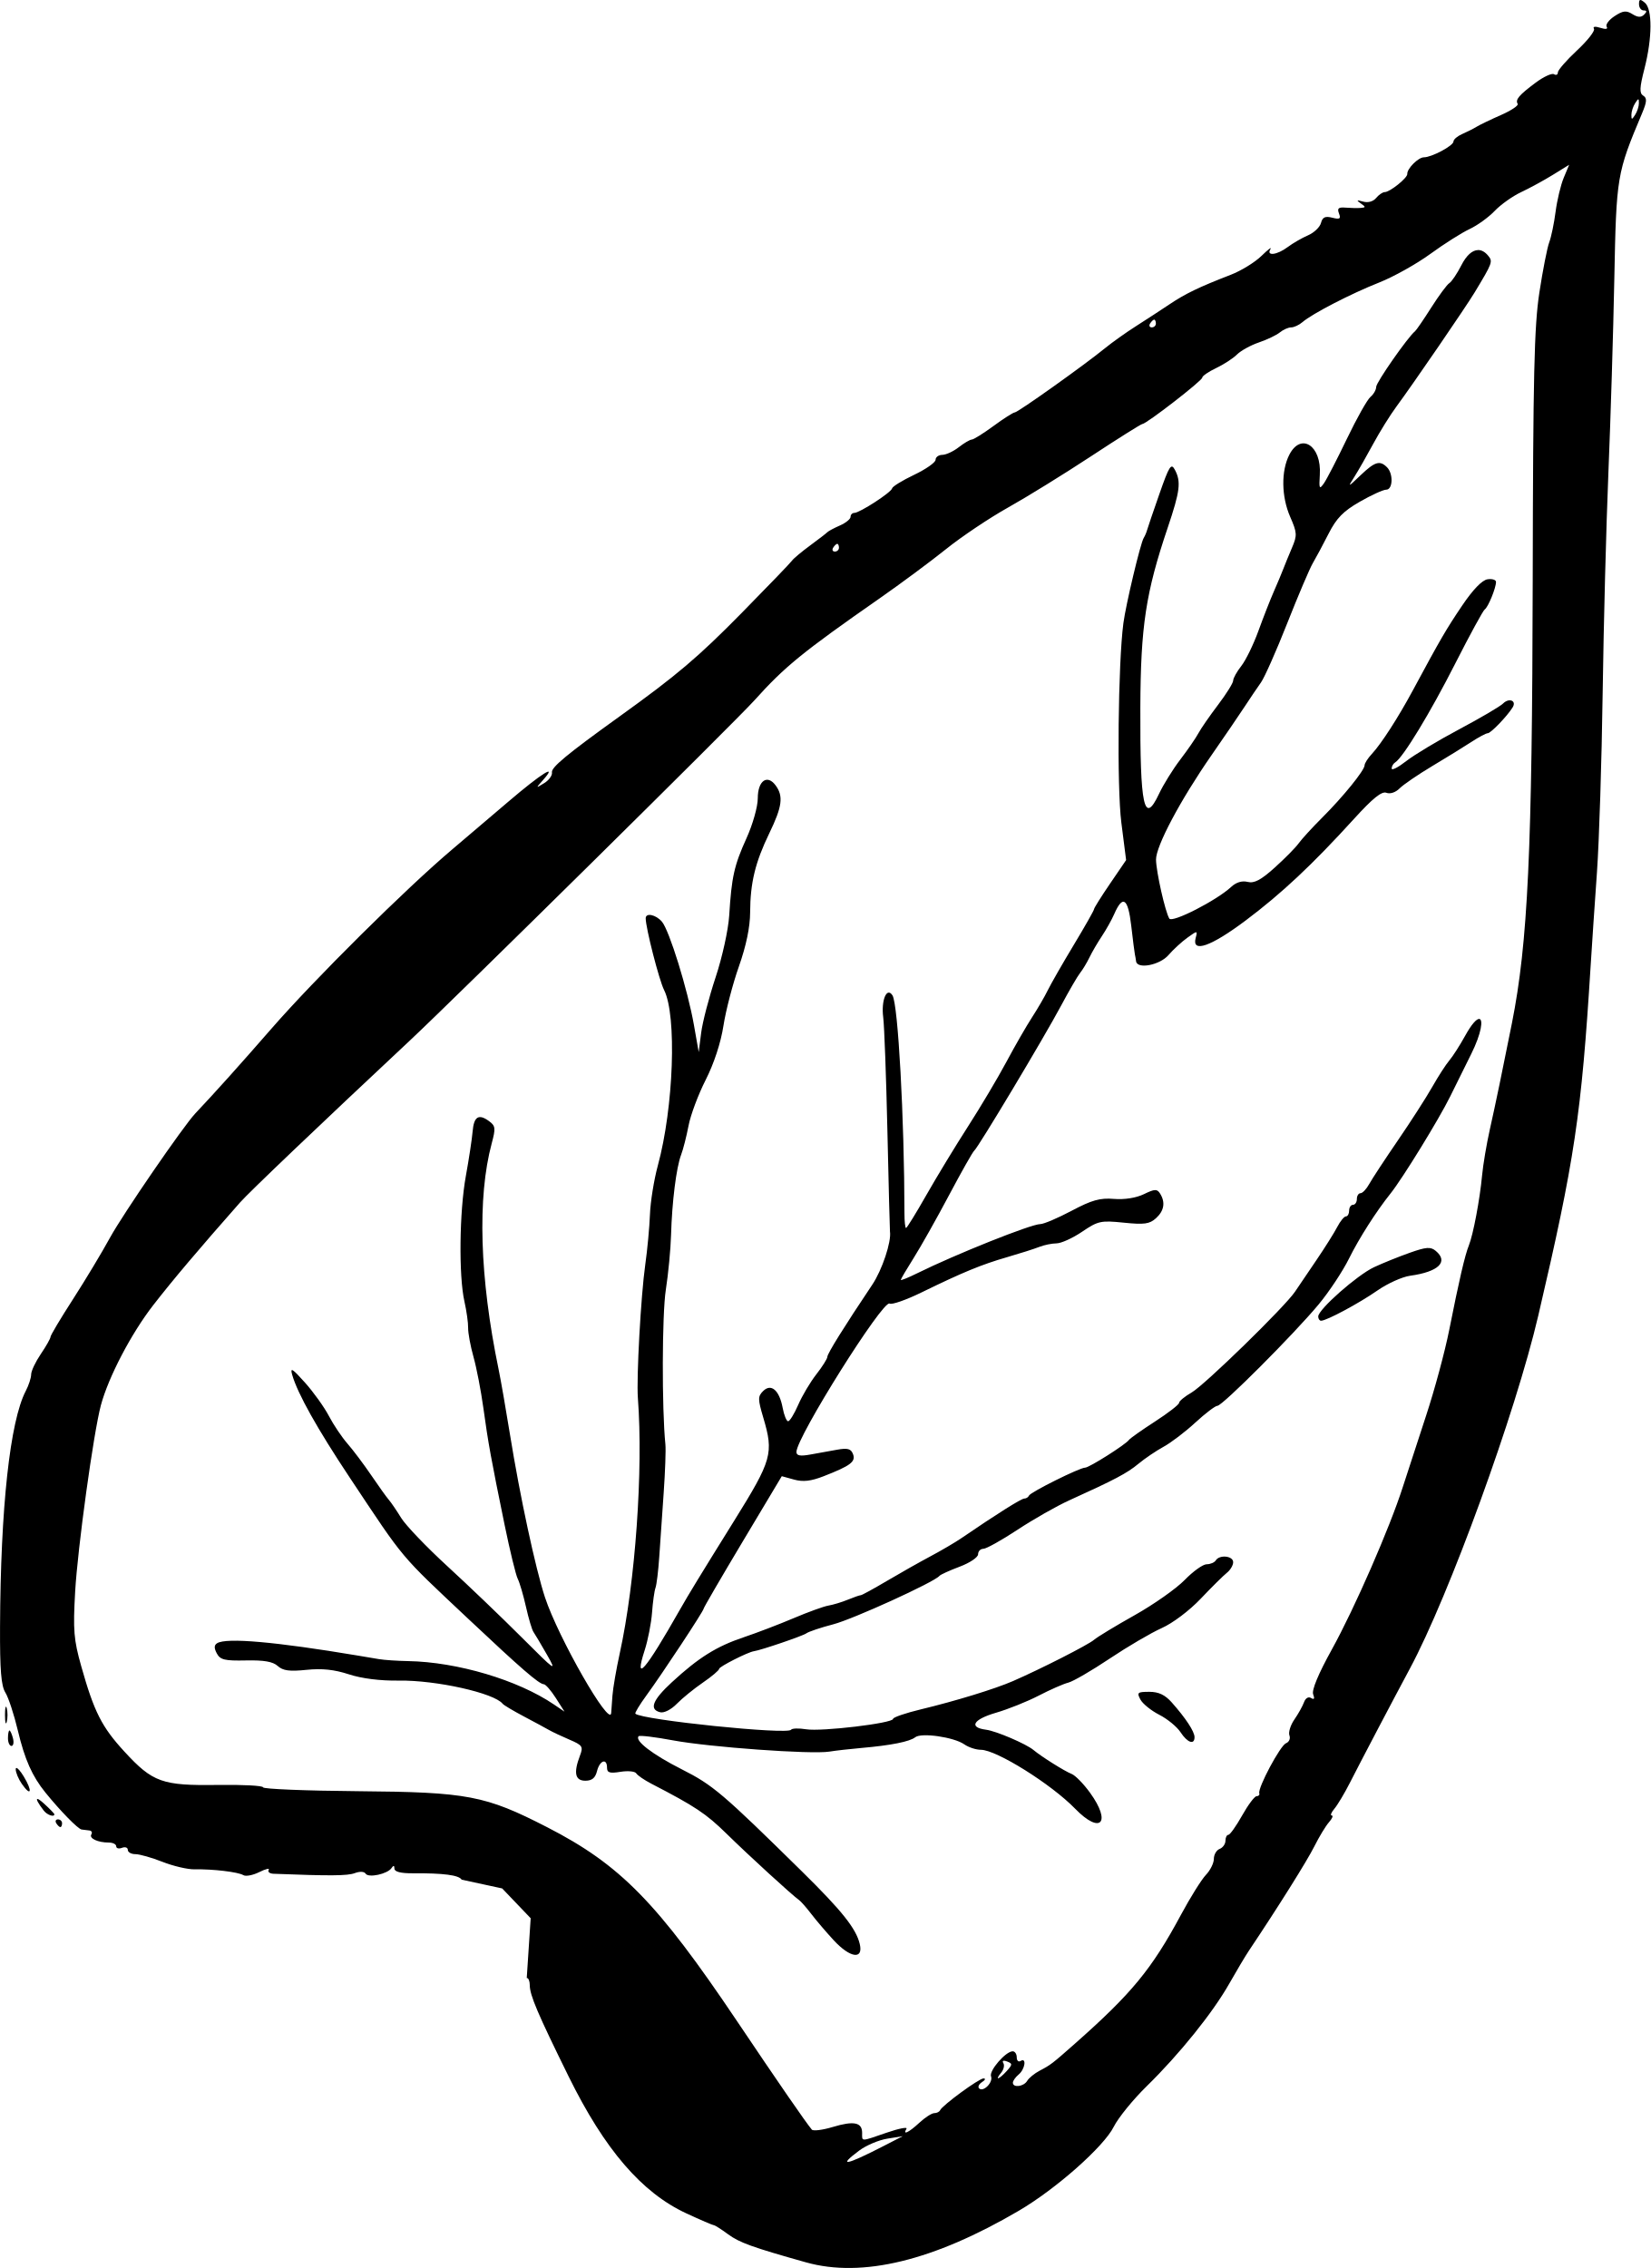
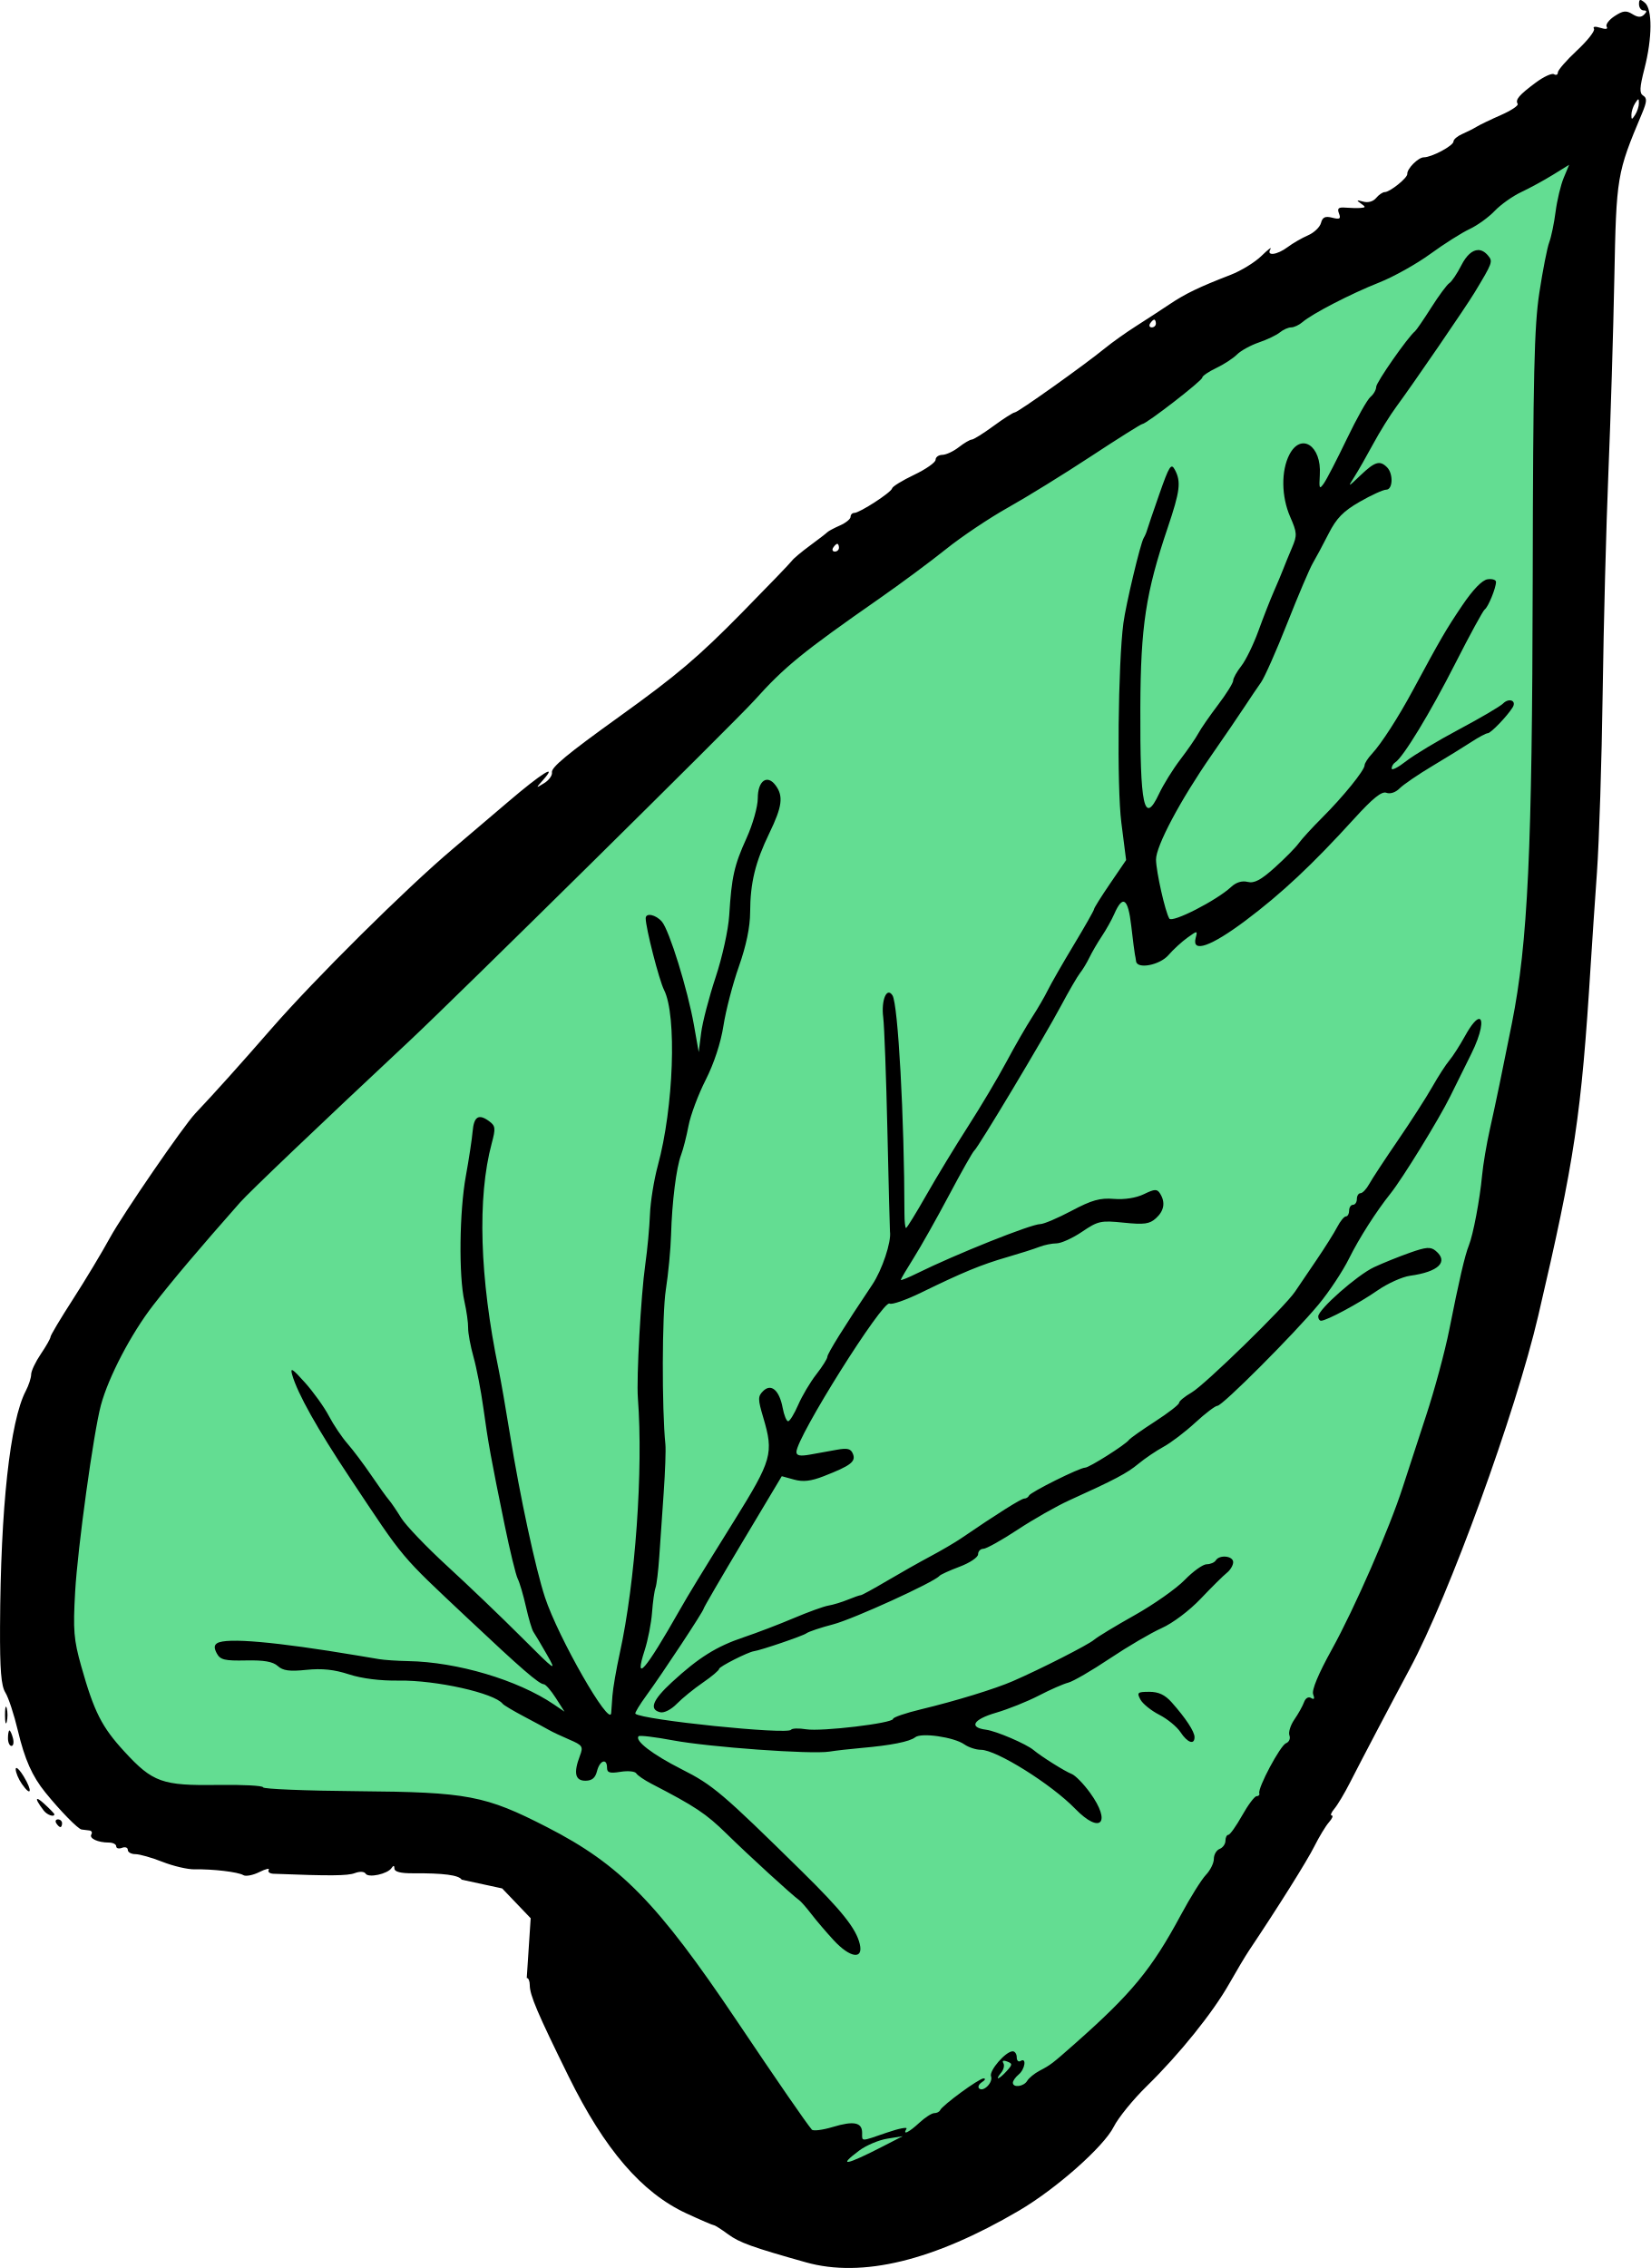
<svg xmlns="http://www.w3.org/2000/svg" version="1.1" id="svg64" width="427.025" height="586.763" viewBox="0 0 427.025 586.763">
  <defs id="defs68" />
+   <path style="fill:#63dd92;fill-opacity:1;stroke:none;stroke-width:0;stroke-miterlimit:4;stroke-dasharray:none;stroke-opacity:1" d="M 407.748 27.596 L 209.568 148.66 L 31.293 329.781 L 6.639 431.246 L 35.086 469.178 L 142.242 483.4 L 219.051 576.332 L 308.189 516.592 L 395.432 326.936 L 407.748 27.596 z " id="rect4831" />
  <path style="fill:#000000" d="m 424.352,0.008 c -0.221,0.056 -0.291,0.406 -0.291,1.07 0,0.892 0.541,1.621 1.201,1.621 0.861,0 0.893,0.306 0.117,1.082 -0.776,0.776 -1.632,0.74 -3.029,-0.133 -1.592,-0.994 -2.435,-0.9 -4.609,0.525 -1.464,0.959 -2.384,2.193 -2.045,2.742 0.386,0.624 -0.228,0.73 -1.635,0.283 -1.356,-0.43 -2.014,-0.332 -1.656,0.246 0.326,0.528 -1.643,3.044 -4.375,5.592 -2.732,2.548 -4.969,5.116 -4.969,5.707 0,0.591 -0.447,0.797 -0.994,0.459 -0.547,-0.338 -2.684,0.646 -4.75,2.186 -4.313,3.215 -5.318,4.402 -4.646,5.488 0.263,0.425 -1.678,1.72 -4.314,2.879 -2.636,1.158 -5.47,2.521 -6.295,3.027 -0.825,0.507 -2.513,1.359 -3.75,1.895 -1.238,0.535 -2.25,1.4 -2.25,1.924 0,1.089 -5.626,4.098 -7.662,4.098 -1.448,0 -4.392,2.96 -4.293,4.316 0.074,1.008 -4.502,4.684 -5.83,4.684 -0.533,0 -1.537,0.686 -2.232,1.523 -0.767,0.924 -2.093,1.291 -3.373,0.934 -1.682,-0.469 -1.806,-0.375 -0.609,0.463 1.333,0.933 1.333,1.064 0,1.176 -0.825,0.069 -2.575,0.036 -3.891,-0.074 -1.877,-0.158 -2.251,0.165 -1.738,1.5 0.535,1.393 0.219,1.592 -1.744,1.1 -1.836,-0.461 -2.518,-0.141 -2.912,1.365 -0.283,1.081 -1.796,2.522 -3.363,3.201 -1.567,0.679 -3.925,2.039 -5.236,3.023 -2.77,2.079 -5.615,2.421 -4.476,0.539 0.416,-0.688 -0.624,0.1 -2.312,1.75 -1.688,1.65 -5.265,3.85 -7.947,4.889 -8.246,3.193 -11.719,4.866 -15.879,7.654 -2.2,1.474 -6.104,4.021 -8.678,5.658 -2.573,1.638 -6.173,4.2 -8,5.693 -5.326,4.353 -22.542,16.605 -23.332,16.605 -0.397,0 -2.868,1.575 -5.49,3.5 -2.622,1.925 -5.157,3.511 -5.633,3.523 -0.476,0.012 -1.992,0.901 -3.367,1.977 -1.375,1.076 -3.288,1.966 -4.25,1.979 -0.963,0.012 -1.752,0.584 -1.752,1.271 0,0.688 -2.499,2.441 -5.551,3.895 -3.051,1.454 -5.614,3.029 -5.695,3.5 -0.175,1.018 -8.394,6.355 -9.785,6.355 -0.531,0 -0.967,0.46 -0.967,1.021 0,0.562 -1.238,1.566 -2.75,2.23 -1.512,0.665 -2.975,1.445 -3.25,1.734 -0.275,0.289 -2.3,1.849 -4.5,3.467 -2.2,1.618 -4.296,3.377 -4.66,3.91 -0.364,0.533 -6.214,6.612 -13,13.508 -11.325,11.509 -16.783,16.131 -31.646,26.814 -13.531,9.725 -17.675,13.156 -17.453,14.449 0.132,0.768 -0.768,2.017 -2,2.773 -2.231,1.371 -2.232,1.368 -0.334,-0.766 4.01,-4.508 -0.293,-1.828 -9.002,5.607 -4.992,4.263 -11.474,9.775 -14.402,12.25 -12.04,10.175 -35.627,33.562 -46.898,46.5 -8.082,9.277 -14.539,16.466 -19.656,21.885 -3.088,3.271 -18.752,26.086 -22.049,32.115 -2.105,3.85 -6.429,11.039 -9.611,15.973 -3.182,4.934 -5.787,9.301 -5.787,9.705 0,0.404 -1.125,2.392 -2.5,4.418 -1.375,2.026 -2.506,4.409 -2.506,5.295 -0.003,0.886 -0.629,2.807 -1.393,4.27 -4.086,7.832 -6.526,30.183 -6.658,61.033 -0.048,11.154 0.284,15.249 1.379,17 0.793,1.268 2.245,5.682 3.225,9.807 1.78,7.491 3.706,11.829 7.135,16.062 3.854,4.758 8.44,9.443 9.359,9.562 0.528,0.069 1.437,0.181 2.02,0.25 0.583,0.069 0.81,0.529 0.506,1.021 -0.633,1.024 1.687,2.104 4.516,2.104 1.055,0 1.918,0.436 1.918,0.969 0,0.533 0.675,0.709 1.5,0.393 0.825,-0.317 1.5,-0.076 1.5,0.533 0,0.609 0.885,1.105 1.965,1.105 1.08,0 4.243,0.9 7.029,1.998 2.787,1.098 6.516,1.967 8.287,1.93 4.68,-0.099 11.291,0.688 12.607,1.502 0.626,0.387 2.49,0.029 4.143,-0.795 1.652,-0.824 2.745,-1.079 2.428,-0.566 -0.317,0.512 0.237,0.965 1.232,1.004 14.645,0.575 19.161,0.539 21.023,-0.162 1.304,-0.491 2.461,-0.436 2.812,0.133 0.719,1.163 5.676,0.093 6.709,-1.447 0.507,-0.757 0.739,-0.711 0.75,0.146 0.01,0.817 1.638,1.23 4.764,1.207 7.887,-0.057 11.912,0.469 12.627,1.65 l 10.484,2.268 7.375,7.711 -1.02,15.494 c 0.01,-0.002 0.028,-0.029 0.033,-0.029 0.412,-0.024 0.75,0.803 0.75,1.836 0,2.585 2.018,7.324 10.068,23.662 9.304,18.884 18.915,30.056 30.453,35.396 3.64,1.685 6.842,3.062 7.115,3.062 0.273,0 1.931,1.056 3.682,2.346 2.925,2.155 6.261,3.358 20.15,7.26 14.523,4.079 32.999,-0.406 55.102,-13.373 9.604,-5.635 21.959,-16.568 24.523,-21.703 1.158,-2.319 5.006,-7.053 8.551,-10.518 8.408,-8.219 17.094,-19.011 21.338,-26.512 1.867,-3.3 4.148,-7.125 5.068,-8.5 7.545,-11.267 15.066,-23.258 16.936,-27 1.236,-2.475 2.941,-5.287 3.787,-6.25 0.846,-0.963 1.174,-1.75 0.729,-1.75 -0.445,0 -0.142,-0.787 0.676,-1.75 0.818,-0.963 2.632,-4 4.031,-6.75 2.896,-5.692 11.11,-21.326 15.5,-29.5 10.161,-18.92 27.339,-66.141 33.228,-91.348 9.42,-40.317 11.151,-51.892 13.555,-90.652 0.324,-5.225 1.053,-16.025 1.621,-24 0.568,-7.975 1.235,-28.9 1.48,-46.5 0.246,-17.6 0.914,-43.25 1.484,-57 0.571,-13.75 1.259,-36.25 1.529,-50 0.524,-26.655 0.637,-27.336 7.156,-42.826 1.285,-3.053 1.352,-3.985 0.332,-4.615 -1.027,-0.634 -0.966,-2.013 0.312,-7.004 2.039,-7.959 2.079,-15.405 0.092,-17.055 -0.614,-0.51 -0.988,-0.747 -1.209,-0.691 z m -0.482,25.691 c 0.135,0 0.162,0.333 0.162,1 0,0.825 -0.438,2.175 -0.971,3 -0.862,1.333 -0.969,1.333 -0.969,0 0,-0.825 0.436,-2.175 0.969,-3 0.431,-0.667 0.674,-1 0.809,-1 z m -17.881,16.93 -1.406,3.367 c -0.774,1.852 -1.721,5.805 -2.106,8.785 -0.384,2.98 -1.126,6.543 -1.647,7.918 -0.521,1.375 -1.668,7.225 -2.551,13 -1.336,8.743 -1.625,21.208 -1.721,74.5 -0.126,69.859 -1.244,93.704 -5.375,114.5 -2.3,11.579 -4.276,21.085 -5.701,27.424 -0.856,3.808 -1.767,9.208 -2.025,12 -0.569,6.151 -2.306,15.341 -3.416,18.076 -1.02,2.513 -2.522,8.976 -5.086,21.893 -1.104,5.56 -3.79,15.507 -5.967,22.107 -2.177,6.6 -4.893,14.925 -6.037,18.5 -3.396,10.61 -12.501,31.45 -18.371,42.053 -3.482,6.289 -5.24,10.509 -4.828,11.584 0.44,1.147 0.271,1.458 -0.527,0.965 -0.692,-0.428 -1.448,0.019 -1.834,1.086 -0.361,0.997 -1.484,3.01 -2.496,4.473 -1.012,1.463 -1.588,3.317 -1.279,4.121 0.308,0.804 -0.09,1.712 -0.887,2.018 -1.476,0.566 -7.358,11.587 -6.912,12.951 0.135,0.412 -0.179,0.75 -0.697,0.75 -0.518,0 -2.206,2.251 -3.75,5 -1.544,2.749 -3.146,4.999 -3.559,5 -0.412,5.6e-4 -0.75,0.689 -0.75,1.531 0,0.842 -0.675,1.791 -1.5,2.107 -0.825,0.317 -1.5,1.477 -1.5,2.578 0,1.101 -0.925,2.965 -2.055,4.143 -1.13,1.178 -4.039,5.83 -6.465,10.34 -7.575,14.084 -12.717,20.329 -27.48,33.371 -5.866,5.182 -6.193,5.433 -9.062,6.941 -1.34,0.705 -2.796,1.89 -3.236,2.635 -0.885,1.499 -3.701,1.861 -3.701,0.477 0,-0.483 0.675,-1.438 1.5,-2.123 1.654,-1.372 2.099,-4.488 0.5,-3.5 -0.55,0.34 -1,-0.082 -1,-0.939 0,-0.857 -0.47,-1.561 -1.045,-1.561 -1.808,0 -6.159,5.026 -5.604,6.473 0.598,1.558 -2.019,4.192 -3.096,3.115 -0.383,-0.383 -0.036,-1.115 0.773,-1.627 0.809,-0.512 0.982,-0.937 0.385,-0.945 -1.151,-0.016 -10.68,6.961 -11.246,8.234 -0.183,0.412 -0.865,0.75 -1.512,0.75 -0.647,0 -2.388,1.125 -3.871,2.5 -2.723,2.524 -4.401,3.307 -3.311,1.543 0.325,-0.527 -1.968,-0.077 -5.098,1 -6.886,2.369 -6.377,2.364 -6.377,0.064 0,-2.734 -2.149,-3.167 -7.592,-1.529 -2.633,0.792 -5.074,1.099 -5.424,0.682 -1.587,-1.896 -8.655,-12.143 -19.416,-28.156 -20.561,-30.594 -30.14,-40.373 -49.066,-50.082 -16.021,-8.219 -20.536,-9.078 -48.877,-9.314 -13.542,-0.113 -24.623,-0.564 -24.623,-1 -4e-4,-0.436 -5.289,-0.715 -11.752,-0.619 -14.338,0.212 -16.795,-0.666 -24.109,-8.613 -5.883,-6.391 -7.859,-10.299 -11.186,-22.111 -1.938,-6.88 -2.135,-9.287 -1.572,-19.26 0.637,-11.284 4.767,-41.21 6.66,-48.254 1.959,-7.289 7.826,-18.513 13.514,-25.85 4.992,-6.439 11.816,-14.512 22.494,-26.609 2.343,-2.655 20.399,-19.871 43.949,-41.906 11.921,-11.154 84.276,-82.588 89.119,-87.984 7.82,-8.714 12.447,-12.483 32.381,-26.381 5.5,-3.834 13.264,-9.592 17.252,-12.795 3.989,-3.203 11.188,-8.026 16,-10.719 4.812,-2.692 14.467,-8.655 21.455,-13.25 6.988,-4.595 12.965,-8.355 13.281,-8.355 1.022,0 15.512,-11.215 15.512,-12.006 0,-0.421 1.616,-1.532 3.59,-2.469 1.974,-0.937 4.403,-2.519 5.399,-3.514 0.995,-0.995 3.542,-2.398 5.66,-3.117 2.118,-0.72 4.563,-1.89 5.432,-2.602 0.868,-0.711 2.182,-1.293 2.92,-1.293 0.738,0 2.054,-0.611 2.922,-1.359 2.555,-2.201 12.585,-7.381 19.842,-10.248 3.705,-1.464 9.661,-4.792 13.236,-7.395 3.575,-2.603 8.143,-5.497 10.15,-6.432 2.007,-0.934 4.932,-3.046 6.5,-4.691 1.568,-1.646 4.65,-3.836 6.85,-4.867 2.2,-1.032 5.897,-3.046 8.215,-4.477 z m -23.553,22.068 c -1.489,0.006 -3.02,1.348 -4.34,3.936 -1.103,2.163 -2.498,4.236 -3.102,4.609 -0.604,0.373 -2.71,3.217 -4.68,6.318 -1.97,3.102 -3.861,5.864 -4.205,6.139 -1.843,1.475 -10.047,13.224 -10.047,14.389 10e-5,0.752 -0.668,1.922 -1.484,2.6 -0.816,0.677 -3.561,5.556 -6.098,10.842 -2.537,5.286 -5.209,10.461 -5.938,11.502 -1.181,1.687 -1.298,1.444 -1.064,-2.227 0.478,-7.507 -4.862,-11.014 -7.881,-5.176 -2.163,4.183 -2.077,10.847 0.207,16.07 1.807,4.132 1.846,4.786 0.475,8 -0.822,1.925 -1.836,4.4 -2.254,5.5 -0.418,1.1 -1.514,3.713 -2.436,5.807 -0.922,2.094 -2.72,6.689 -3.998,10.211 -1.278,3.522 -3.269,7.607 -4.426,9.078 -1.157,1.471 -2.107,3.176 -2.107,3.789 0,0.613 -1.766,3.437 -3.918,6.275 -2.152,2.838 -4.446,6.159 -5.098,7.377 -0.652,1.218 -2.751,4.265 -4.664,6.771 -1.913,2.506 -4.389,6.496 -5.504,8.867 -3.878,8.25 -4.933,3.372 -4.834,-22.342 0.081,-21.008 1.404,-29.703 7.082,-46.514 3.205,-9.49 3.501,-11.899 1.846,-14.992 -0.959,-1.791 -1.451,-1.017 -4.016,6.314 -1.608,4.597 -3.041,8.807 -3.186,9.357 -0.144,0.55 -0.533,1.45 -0.865,2 -0.843,1.396 -4.599,17.16 -5.242,22 -1.38,10.382 -1.714,42.37 -0.537,51.602 l 1.238,9.717 -4.149,6.08 c -2.283,3.344 -4.15,6.323 -4.15,6.621 10e-5,0.298 -2.365,4.466 -5.254,9.262 -2.889,4.796 -5.912,10.069 -6.719,11.719 -0.806,1.65 -2.638,4.8 -4.07,7 -1.432,2.2 -4.411,7.375 -6.617,11.5 -2.207,4.125 -6.673,11.639 -9.926,16.697 -3.253,5.058 -8.105,13.046 -10.781,17.75 -2.676,4.704 -5.049,8.553 -5.274,8.553 -0.224,0 -0.412,-1.688 -0.412,-3.75 -0.025,-24.604 -1.65,-54.189 -3.098,-56.432 -1.476,-2.286 -2.963,1.242 -2.395,5.682 0.282,2.2 0.77,15.437 1.084,29.416 0.314,13.979 0.612,25.679 0.662,26 0.412,2.626 -2.022,9.941 -4.58,13.758 -7.274,10.854 -11.621,17.834 -11.621,18.658 0,0.485 -1.282,2.521 -2.848,4.525 -1.566,2.004 -3.676,5.555 -4.691,7.893 -1.015,2.337 -2.19,4.25 -2.609,4.25 -0.419,0 -1.055,-1.557 -1.412,-3.463 -0.861,-4.588 -2.992,-6.413 -5.068,-4.336 -1.372,1.372 -1.368,2.075 0.049,6.846 2.748,9.253 2.269,10.952 -7.531,26.703 -8.905,14.311 -11.745,18.965 -14.006,22.945 -9.035,15.909 -11.983,19.31 -9.15,10.555 0.845,-2.612 1.704,-7 1.908,-9.75 0.204,-2.75 0.608,-5.634 0.896,-6.41 0.288,-0.776 0.725,-4.376 0.971,-8 0.246,-3.624 0.761,-11.09 1.146,-16.59 0.385,-5.5 0.585,-11.125 0.445,-12.5 -0.943,-9.278 -0.877,-33.671 0.107,-40 0.642,-4.125 1.251,-10.507 1.355,-14.182 0.243,-8.581 1.361,-17.488 2.603,-20.752 0.537,-1.411 1.402,-4.802 1.922,-7.537 0.519,-2.735 2.513,-8.063 4.432,-11.84 2.154,-4.24 3.914,-9.605 4.6,-14.025 0.611,-3.937 2.409,-10.835 3.996,-15.33 1.889,-5.352 2.892,-10.186 2.908,-14.004 0.032,-7.643 1.32,-12.943 4.979,-20.496 3.311,-6.834 3.671,-9.531 1.643,-12.305 -2.193,-2.999 -4.645,-1.257 -4.645,3.301 0,2.164 -1.296,6.75 -2.916,10.324 -3.191,7.037 -3.857,10.015 -4.476,19.988 -0.23,3.699 -1.789,10.788 -3.518,16 -1.707,5.147 -3.389,11.607 -3.738,14.357 l -0.635,5 -1.234,-7 c -1.616,-9.162 -6.378,-24.531 -8.287,-26.75 -1.578,-1.833 -4.195,-2.378 -4.195,-0.873 1e-4,2.478 3.47,16.011 4.76,18.561 3.326,6.577 2.479,30.364 -1.615,45.395 -0.999,3.668 -1.919,9.368 -2.043,12.668 -0.124,3.3 -0.671,9.15 -1.217,13 -1.128,7.961 -2.305,29.249 -1.906,34.5 1.41,18.581 -0.65,47.619 -4.684,66 -0.905,4.125 -1.76,9.075 -1.899,11 -0.139,1.925 -0.284,3.938 -0.324,4.473 -0.292,3.93 -13.681,-19.447 -17.131,-29.912 -2.441,-7.403 -6.498,-26.273 -9.043,-42.061 -1.064,-6.6 -2.399,-14.25 -2.969,-17 -4.897,-23.645 -5.526,-44.389 -1.77,-58.389 1.056,-3.935 0.983,-4.532 -0.701,-5.764 -2.694,-1.97 -3.918,-1.182 -4.244,2.73 -0.157,1.883 -0.944,7.057 -1.75,11.5 -1.674,9.228 -1.86,25.779 -0.365,32.422 0.557,2.475 0.989,5.56 0.959,6.855 -0.029,1.295 0.596,4.67 1.389,7.5 0.793,2.83 1.937,8.745 2.543,13.145 1.261,9.157 1.999,13.222 5.496,30.268 1.384,6.746 2.918,13.046 3.408,14 0.49,0.954 1.447,4.207 2.127,7.232 0.679,3.025 1.549,5.95 1.934,6.5 0.385,0.55 1.948,3.182 3.473,5.85 2.642,4.621 2.333,4.411 -6.578,-4.5 -5.143,-5.143 -13.765,-13.4 -19.162,-18.35 -5.397,-4.95 -10.78,-10.575 -11.963,-12.5 -1.183,-1.925 -2.617,-4.031 -3.188,-4.68 -0.571,-0.649 -2.612,-3.498 -4.537,-6.332 -1.925,-2.834 -4.693,-6.519 -6.152,-8.188 -1.459,-1.668 -3.627,-4.892 -4.816,-7.166 -1.19,-2.274 -3.974,-6.16 -6.186,-8.635 -3.278,-3.669 -3.888,-4.038 -3.303,-2 1.397,4.867 6.481,13.942 14.928,26.643 14.372,21.61 12.65,19.559 30.654,36.506 13.721,12.916 18.245,16.831 19.52,16.895 0.471,0.023 1.867,1.628 3.103,3.566 l 2.248,3.525 -2.748,-1.867 c -9.33,-6.335 -25.013,-10.995 -37.748,-11.217 -2.75,-0.048 -6.125,-0.275 -7.5,-0.506 -1.375,-0.231 -3.85,-0.647 -5.5,-0.924 -21.305,-3.573 -33.967,-4.686 -36.373,-3.199 -0.808,0.499 -0.833,1.261 -0.09,2.65 0.884,1.652 2.038,1.93 7.531,1.811 4.665,-0.101 6.977,0.303 8.232,1.439 1.347,1.219 3.043,1.447 7.416,0.996 4.019,-0.415 7.211,-0.08 10.975,1.152 3.36,1.1 8.118,1.697 12.965,1.627 9.626,-0.139 24.669,3.225 26.842,6.002 0.275,0.352 2.75,1.827 5.5,3.279 2.75,1.452 5.675,3.031 6.5,3.51 0.825,0.478 3.18,1.588 5.234,2.467 3.443,1.473 3.657,1.799 2.75,4.186 -1.689,4.442 -1.249,6.459 1.408,6.459 1.717,0 2.569,-0.705 3.019,-2.5 0.698,-2.782 2.588,-3.417 2.588,-0.869 0,1.304 0.699,1.518 3.482,1.066 1.915,-0.311 3.749,-0.133 4.076,0.396 0.327,0.529 2.092,1.738 3.922,2.686 11.328,5.862 14.143,7.733 19.449,12.938 5.699,5.59 16.988,15.919 18.77,17.172 0.479,0.337 1.905,1.961 3.168,3.611 1.263,1.65 3.853,4.688 5.756,6.75 4.262,4.62 7.744,5.135 6.766,1 -0.944,-3.992 -4.608,-8.594 -14.928,-18.75 -20.663,-20.335 -23.062,-22.372 -31.135,-26.455 -7.569,-3.828 -12.268,-7.435 -11.146,-8.557 0.275,-0.275 4.284,0.209 8.91,1.074 9.388,1.756 35.773,3.656 40.412,2.91 1.65,-0.265 5.403,-0.693 8.34,-0.949 7.613,-0.664 12.467,-1.631 13.9,-2.768 1.584,-1.257 10.021,-0.035 12.695,1.838 1.105,0.774 3.034,1.406 4.289,1.406 4.006,0 18.196,8.87 24.396,15.25 6.578,6.769 9.476,3.637 3.838,-4.146 -1.672,-2.308 -3.81,-4.491 -4.75,-4.852 -1.754,-0.672 -7.802,-4.466 -9.863,-6.188 -1.912,-1.597 -9.68,-4.924 -12.268,-5.254 -4.575,-0.584 -3.373,-2.669 2.529,-4.385 3.158,-0.918 8.151,-2.918 11.094,-4.445 2.943,-1.527 6.374,-3.034 7.625,-3.348 1.251,-0.314 6.075,-3.114 10.719,-6.223 4.644,-3.108 10.696,-6.656 13.449,-7.885 2.869,-1.28 7.192,-4.536 10.127,-7.629 2.817,-2.968 5.854,-5.976 6.75,-6.686 0.896,-0.709 1.629,-1.947 1.629,-2.75 0,-1.642 -3.545,-2.005 -4.5,-0.461 -0.34,0.55 -1.401,1 -2.357,1 -0.956,0 -3.515,1.83 -5.689,4.066 -2.174,2.236 -8.003,6.339 -12.953,9.117 -4.95,2.778 -9.678,5.645 -10.506,6.369 -1.454,1.272 -13.809,7.559 -20.994,10.686 -4.636,2.017 -14.792,5.135 -23.75,7.289 -3.987,0.959 -7.25,2.076 -7.25,2.48 1e-4,1.117 -18.528,3.331 -22.49,2.688 -1.911,-0.31 -3.663,-0.255 -3.894,0.121 -0.833,1.355 -38.683,-2.548 -40.289,-4.154 -0.188,-0.188 1.108,-2.327 2.879,-4.752 4.145,-5.677 14.795,-21.825 14.795,-22.432 1e-4,-0.256 4.546,-8.068 10.104,-17.361 l 10.105,-16.898 3.176,0.877 c 2.329,0.643 4.37,0.413 7.646,-0.865 6.986,-2.725 8.362,-3.763 7.606,-5.734 -0.534,-1.391 -1.39,-1.622 -4.154,-1.123 -1.915,0.345 -5.058,0.911 -6.982,1.258 -2.548,0.459 -3.5,0.273 -3.5,-0.686 0,-3.774 22.394,-39.438 24.102,-38.383 0.57,0.352 4.267,-0.936 8.217,-2.865 10.72,-5.236 15.546,-7.227 22.182,-9.145 3.3,-0.954 7.034,-2.142 8.297,-2.643 1.263,-0.5 3.288,-0.918 4.5,-0.928 1.212,-0.01 4.19,-1.366 6.619,-3.012 4.125,-2.795 4.837,-2.949 10.768,-2.342 5.305,0.543 6.675,0.357 8.332,-1.143 2.13,-1.928 2.494,-4.131 1.057,-6.402 -0.768,-1.213 -1.37,-1.189 -4.18,0.172 -2.01,0.974 -5.016,1.448 -7.754,1.225 -3.604,-0.294 -5.727,0.304 -10.955,3.078 -3.567,1.893 -7.212,3.441 -8.1,3.441 -2.371,0 -21.869,7.789 -31.834,12.717 -2.337,1.156 -4.25,1.927 -4.25,1.713 0,-0.214 1.498,-2.762 3.328,-5.66 1.83,-2.898 5.954,-10.22 9.164,-16.27 3.21,-6.05 6.138,-11.225 6.508,-11.5 0.971,-0.722 18.05,-29.234 22.463,-37.5 2.055,-3.85 4.28,-7.675 4.943,-8.5 0.663,-0.825 1.748,-2.625 2.41,-4 0.662,-1.375 2.107,-3.85 3.211,-5.5 1.104,-1.65 2.544,-4.225 3.199,-5.723 2.211,-5.056 3.574,-4.115 4.396,3.033 0.424,3.68 0.851,7.027 0.949,7.439 0.098,0.412 0.234,1.2 0.303,1.75 0.266,2.13 6.127,1.013 8.381,-1.598 1.234,-1.429 3.439,-3.455 4.9,-4.502 2.628,-1.883 2.651,-1.882 2.133,0.098 -1.031,3.943 3.966,2.187 12.941,-4.549 9.31,-6.987 17.252,-14.436 28.053,-26.309 4.847,-5.328 7.155,-7.186 8.357,-6.725 0.975,0.374 2.387,-0.096 3.418,-1.139 0.966,-0.977 4.769,-3.577 8.451,-5.777 3.683,-2.2 8.244,-5.013 10.137,-6.25 1.893,-1.238 3.798,-2.25 4.232,-2.25 0.781,0 5.021,-4.41 6.428,-6.686 1.08,-1.747 -0.934,-2.544 -2.492,-0.986 -0.741,0.741 -5.839,3.736 -11.33,6.656 -5.491,2.92 -11.672,6.63 -13.734,8.246 -2.062,1.616 -3.75,2.478 -3.75,1.914 0,-0.564 0.413,-1.282 0.918,-1.594 2.036,-1.258 9.05,-12.802 15.525,-25.551 3.771,-7.425 7.209,-13.733 7.643,-14.02 0.877,-0.58 2.914,-5.552 2.914,-7.115 0,-0.552 -0.987,-0.859 -2.193,-0.684 -1.399,0.204 -3.779,2.67 -6.578,6.818 -4.152,6.154 -5.529,8.524 -12.74,21.91 -3.797,7.049 -8.178,13.841 -10.609,16.451 -1.034,1.109 -1.879,2.429 -1.879,2.934 0,1.294 -5.527,8.117 -11,13.58 -2.549,2.544 -5.278,5.525 -6.066,6.625 -0.789,1.1 -3.572,3.921 -6.184,6.27 -3.585,3.224 -5.303,4.132 -7.01,3.703 -1.45,-0.364 -2.979,0.102 -4.264,1.299 -3.745,3.49 -15.263,9.383 -16.002,8.188 -1.055,-1.708 -3.4,-12.099 -3.439,-15.25 -0.044,-3.472 6.303,-15.419 14.352,-27.012 3.362,-4.842 7.238,-10.523 8.613,-12.625 1.375,-2.102 3.259,-4.891 4.188,-6.197 0.929,-1.306 3.997,-8.225 6.816,-15.375 2.82,-7.15 5.79,-14.125 6.601,-15.5 0.811,-1.375 2.647,-4.805 4.08,-7.623 2.04,-4.011 3.789,-5.802 8.051,-8.25 2.994,-1.72 6.078,-3.127 6.854,-3.127 1.729,0 1.878,-4.13 0.209,-5.799 -1.854,-1.854 -3.138,-1.469 -6.828,2.049 -3.363,3.206 -3.385,3.212 -1.602,0.4 0.995,-1.568 3.181,-5.393 4.857,-8.5 1.677,-3.107 4.378,-7.45 6.004,-9.65 4.345,-5.88 17.953,-25.739 20.27,-29.58 4.618,-7.659 4.723,-7.946 3.457,-9.471 -0.811,-0.977 -1.69,-1.455 -2.584,-1.451 z m -83.814,18.002 c 0.243,0 0.44,0.45 0.44,1 0,0.55 -0.476,1 -1.059,1 -0.583,0 -0.781,-0.45 -0.441,-1 0.34,-0.55 0.818,-1 1.06,-1 z m -82,58 c 0.243,0 0.44,0.45 0.44,1 0,0.55 -0.476,1 -1.059,1 -0.583,0 -0.781,-0.45 -0.441,-1 0.34,-0.55 0.818,-1 1.06,-1 z m 166.065,122.912 c -0.675,-10e-4 -1.926,1.316 -3.613,4.365 -1.381,2.497 -3.222,5.368 -4.092,6.381 -0.869,1.013 -2.856,4.092 -4.416,6.842 -1.56,2.75 -5.574,8.994 -8.92,13.875 -3.346,4.881 -6.671,9.944 -7.389,11.25 -0.718,1.306 -1.73,2.375 -2.25,2.375 -0.52,0 -0.945,0.675 -0.945,1.5 0,0.825 -0.45,1.5 -1,1.5 -0.55,0 -1,0.675 -1,1.5 0,0.825 -0.373,1.5 -0.83,1.5 -0.457,0 -1.47,1.235 -2.25,2.742 -0.78,1.507 -3.22,5.385 -5.42,8.617 -2.2,3.232 -4.675,6.884 -5.5,8.115 -2.609,3.895 -23.359,24.126 -26.75,26.082 -1.788,1.031 -3.25,2.238 -3.25,2.682 0,0.443 -2.797,2.613 -6.215,4.822 -3.418,2.209 -6.456,4.354 -6.75,4.766 -0.864,1.208 -10.289,7.174 -11.334,7.174 -1.413,0 -14.145,6.336 -14.533,7.232 -0.183,0.423 -0.732,0.768 -1.219,0.768 -0.775,0 -7.166,4.024 -16.309,10.27 -1.573,1.075 -5.173,3.186 -8,4.691 -2.827,1.506 -7.916,4.381 -11.309,6.389 -3.393,2.008 -6.399,3.65 -6.684,3.65 -0.284,0 -1.784,0.52 -3.332,1.156 -1.548,0.636 -3.811,1.324 -5.029,1.529 -1.218,0.205 -5.268,1.671 -9,3.256 -3.732,1.585 -9.572,3.817 -12.979,4.961 -7.005,2.353 -11.619,5.244 -18.531,11.611 -5.01,4.615 -5.959,7.049 -3.027,7.771 1,0.246 2.84,-0.687 4.291,-2.178 1.397,-1.434 4.434,-3.905 6.75,-5.492 2.316,-1.587 4.209,-3.189 4.209,-3.559 0,-0.567 7.473,-4.355 9,-4.562 1.755,-0.239 12.691,-3.966 13.559,-4.621 0.582,-0.439 3.711,-1.489 6.953,-2.334 5.186,-1.351 26.156,-10.912 27.488,-12.533 0.275,-0.335 2.638,-1.409 5.25,-2.389 2.612,-0.98 4.75,-2.42 4.75,-3.199 0,-0.78 0.613,-1.418 1.361,-1.418 0.749,0 4.731,-2.22 8.85,-4.936 4.118,-2.715 10.143,-6.141 13.389,-7.611 11.835,-5.364 14.931,-7.001 17.887,-9.453 1.657,-1.375 4.589,-3.358 6.514,-4.408 1.925,-1.05 5.618,-3.863 8.207,-6.25 2.589,-2.387 5.162,-4.342 5.717,-4.342 1.287,0 19.73,-18.469 26.168,-26.205 2.695,-3.238 6.24,-8.588 7.879,-11.891 2.626,-5.293 7.009,-12.159 10.764,-16.859 3.094,-3.873 12.498,-19.17 15.396,-25.045 1.764,-3.575 4.215,-8.525 5.447,-11 2.7,-5.422 3.171,-9.086 2.047,-9.088 z m -13.477,59.271 c -0.982,0.073 -2.336,0.476 -4.492,1.238 -2.835,1.002 -6.982,2.676 -9.215,3.721 -4.373,2.046 -14.441,10.936 -14.441,12.752 0,0.609 0.338,1.103 0.75,1.098 1.442,-0.018 9.83,-4.519 14.549,-7.809 2.618,-1.825 6.434,-3.548 8.48,-3.83 7.356,-1.012 10.029,-3.608 6.627,-6.432 -0.667,-0.554 -1.276,-0.811 -2.258,-0.738 z m -71.848,114.816 c -3.058,0 -3.271,0.186 -2.301,1.998 0.588,1.098 2.783,2.871 4.881,3.941 2.098,1.07 4.569,3.097 5.49,4.504 1.79,2.731 3.629,3.38 3.629,1.279 0,-1.439 -2.263,-4.888 -5.889,-8.973 -1.751,-1.973 -3.393,-2.75 -5.811,-2.75 z M 1.573,441.547 c -0.164,-0.094 -0.279,0.709 -0.279,2.152 0,1.925 0.206,2.712 0.457,1.75 0.252,-0.963 0.252,-2.538 0,-3.5 -0.063,-0.241 -0.123,-0.371 -0.178,-0.402 z m 0.873,6.152 c -0.211,0 -0.385,0.9 -0.385,2 0,1.1 0.408,2 0.906,2 0.498,0 0.672,-0.9 0.385,-2 -0.288,-1.1 -0.695,-2 -0.906,-2 z m 1.781,9.701 c -0.104,0.012 -0.162,0.116 -0.162,0.326 -0.002,0.84 0.719,2.557 1.6,3.814 2.426,3.464 2.795,1.86 0.455,-1.979 -0.846,-1.387 -1.579,-2.198 -1.893,-2.162 z m 5.455,8.012 c -0.391,0.007 0.159,1.099 1.658,3.037 0.867,1.121 2.723,1.752 2.723,0.926 0,-0.179 -1.199,-1.417 -2.662,-2.75 -0.911,-0.829 -1.484,-1.217 -1.719,-1.213 z m 5.32,5.287 c -0.583,0 -0.781,0.45 -0.441,1 0.34,0.55 0.818,1 1.061,1 0.243,0 0.439,-0.45 0.439,-1 0,-0.55 -0.476,-1 -1.059,-1 z m 244.725,62.443 c 0.187,-0.008 0.466,0.053 0.826,0.191 1.443,0.554 1.433,0.792 -0.103,2.49 -1.99,2.199 -3.195,2.554 -1.424,0.42 0.665,-0.801 0.921,-1.92 0.57,-2.488 -0.24,-0.389 -0.181,-0.6 0.131,-0.613 z m -26.166,19.521 -5,2.57 c -9.753,5.014 -11.982,5.421 -6.25,1.141 1.788,-1.335 5.05,-2.717 7.25,-3.07 z" id="path74" />
</svg>
